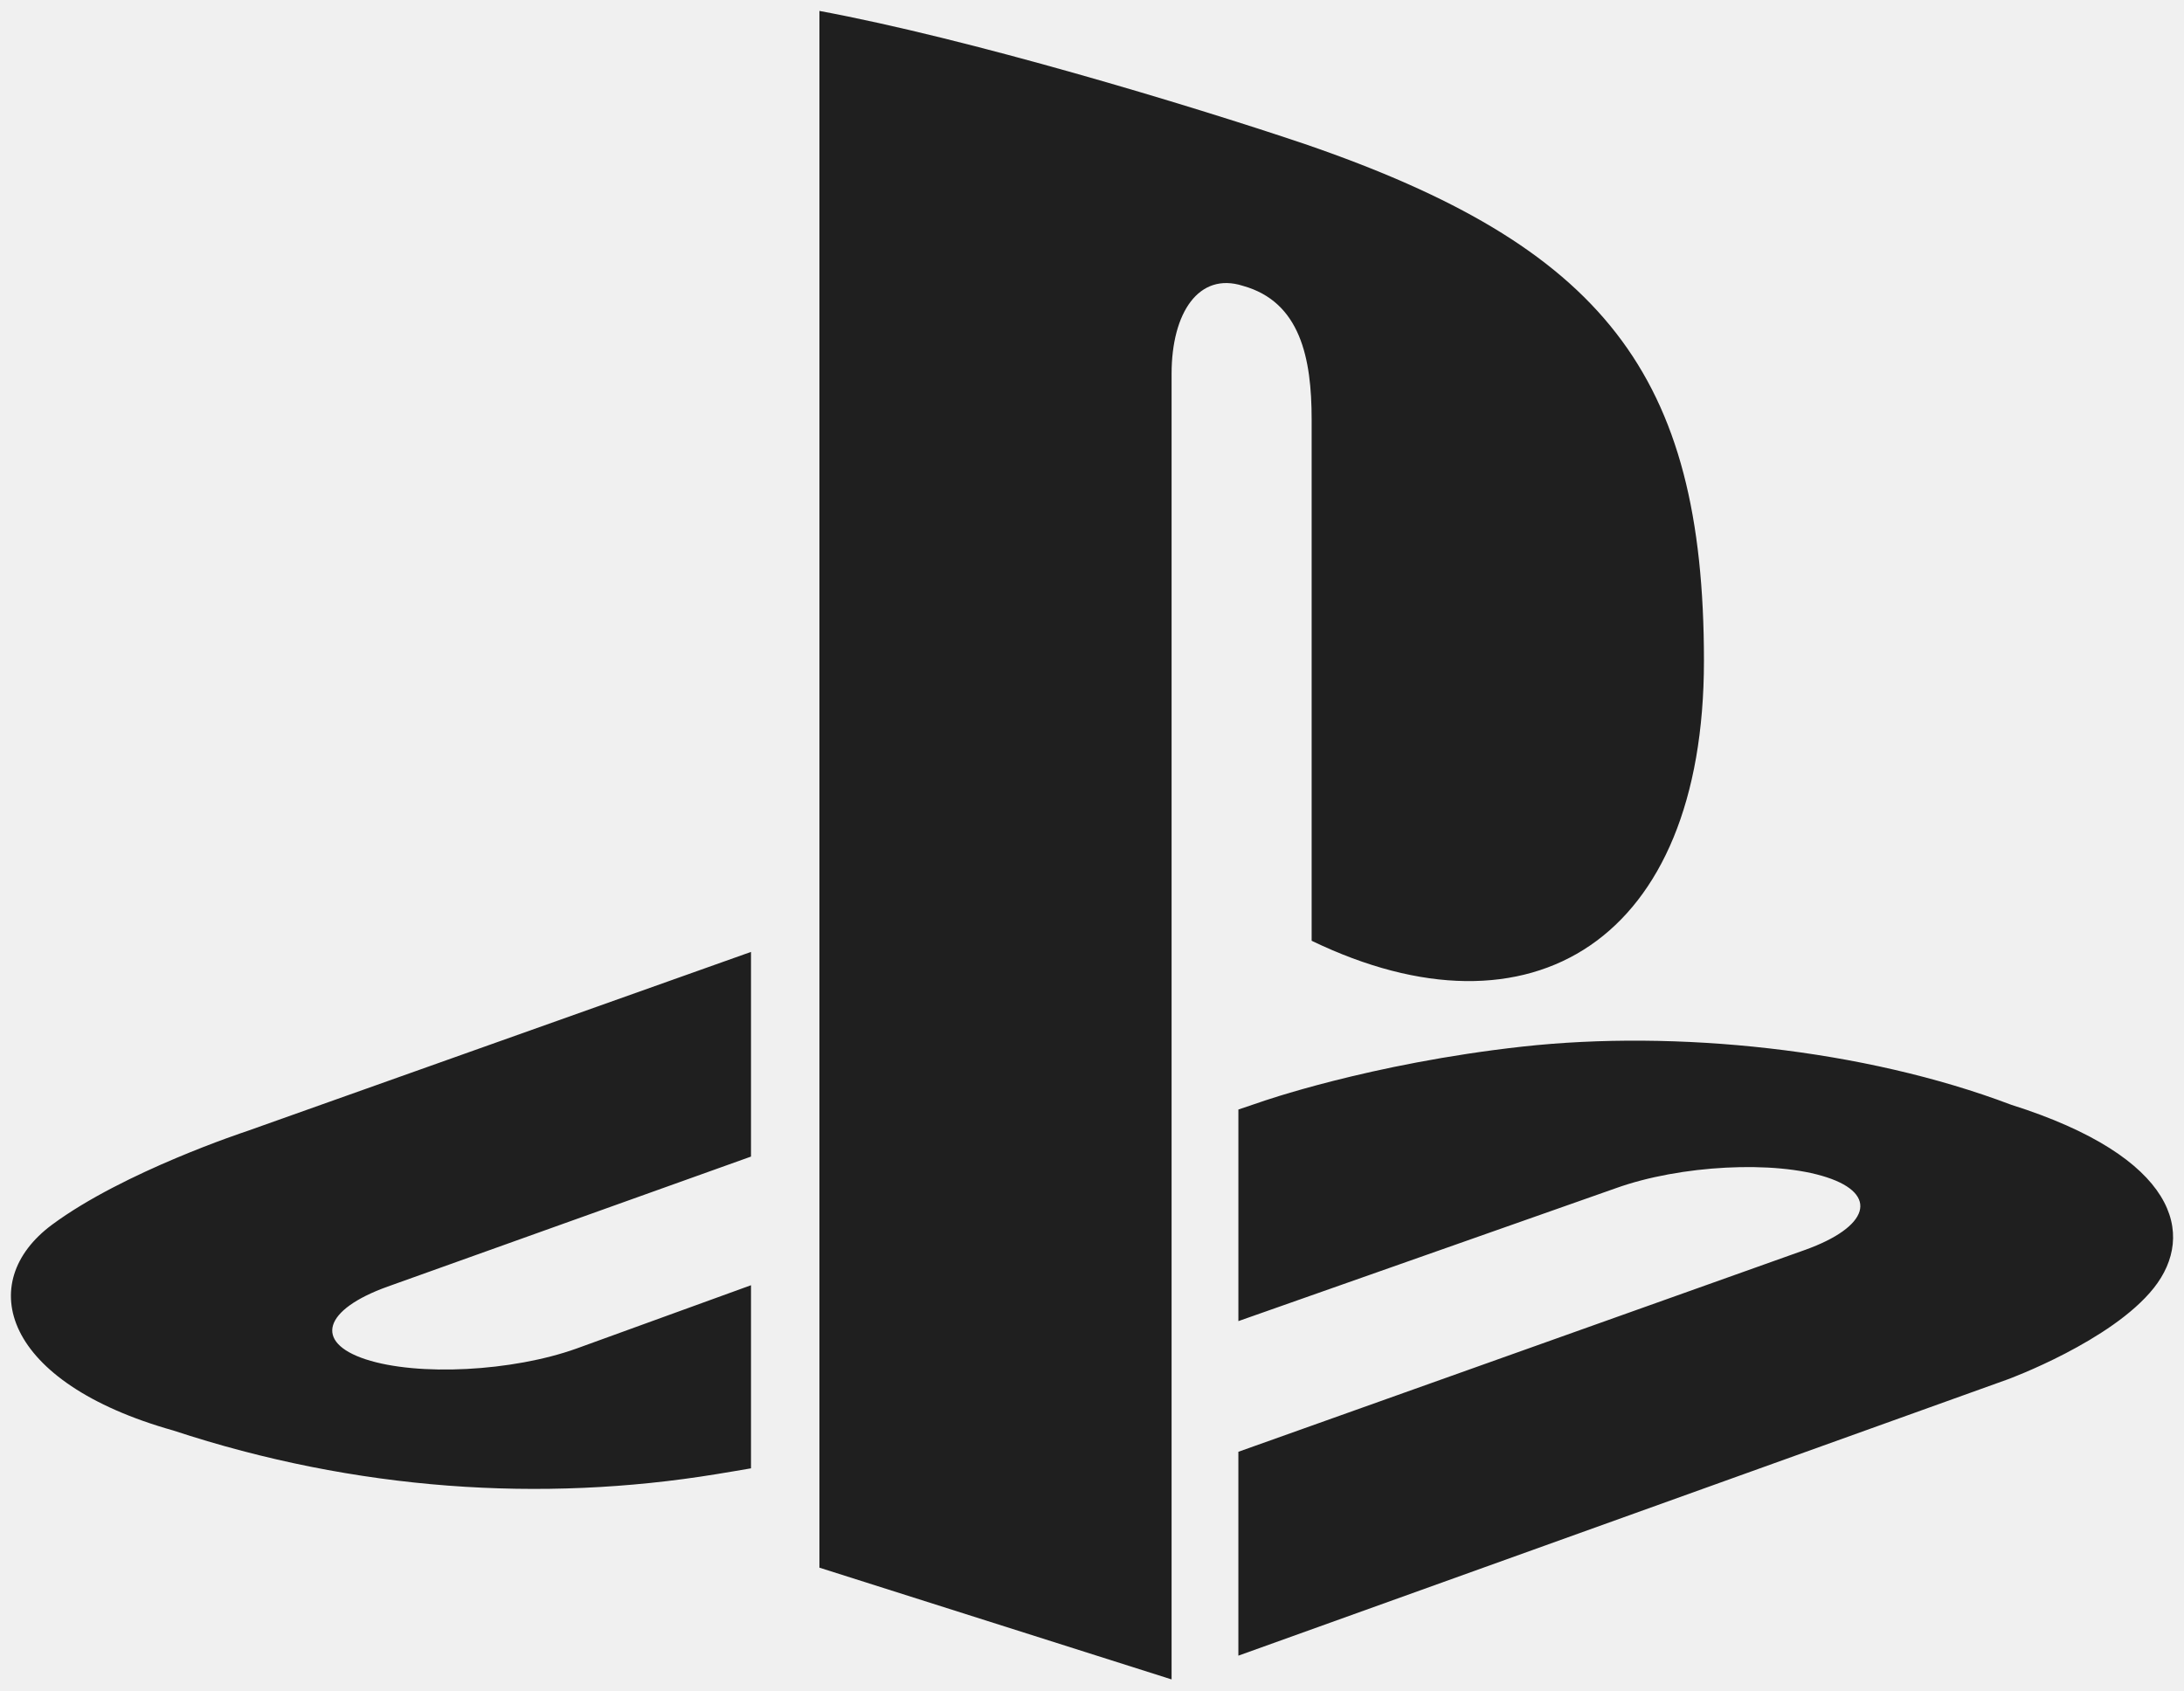
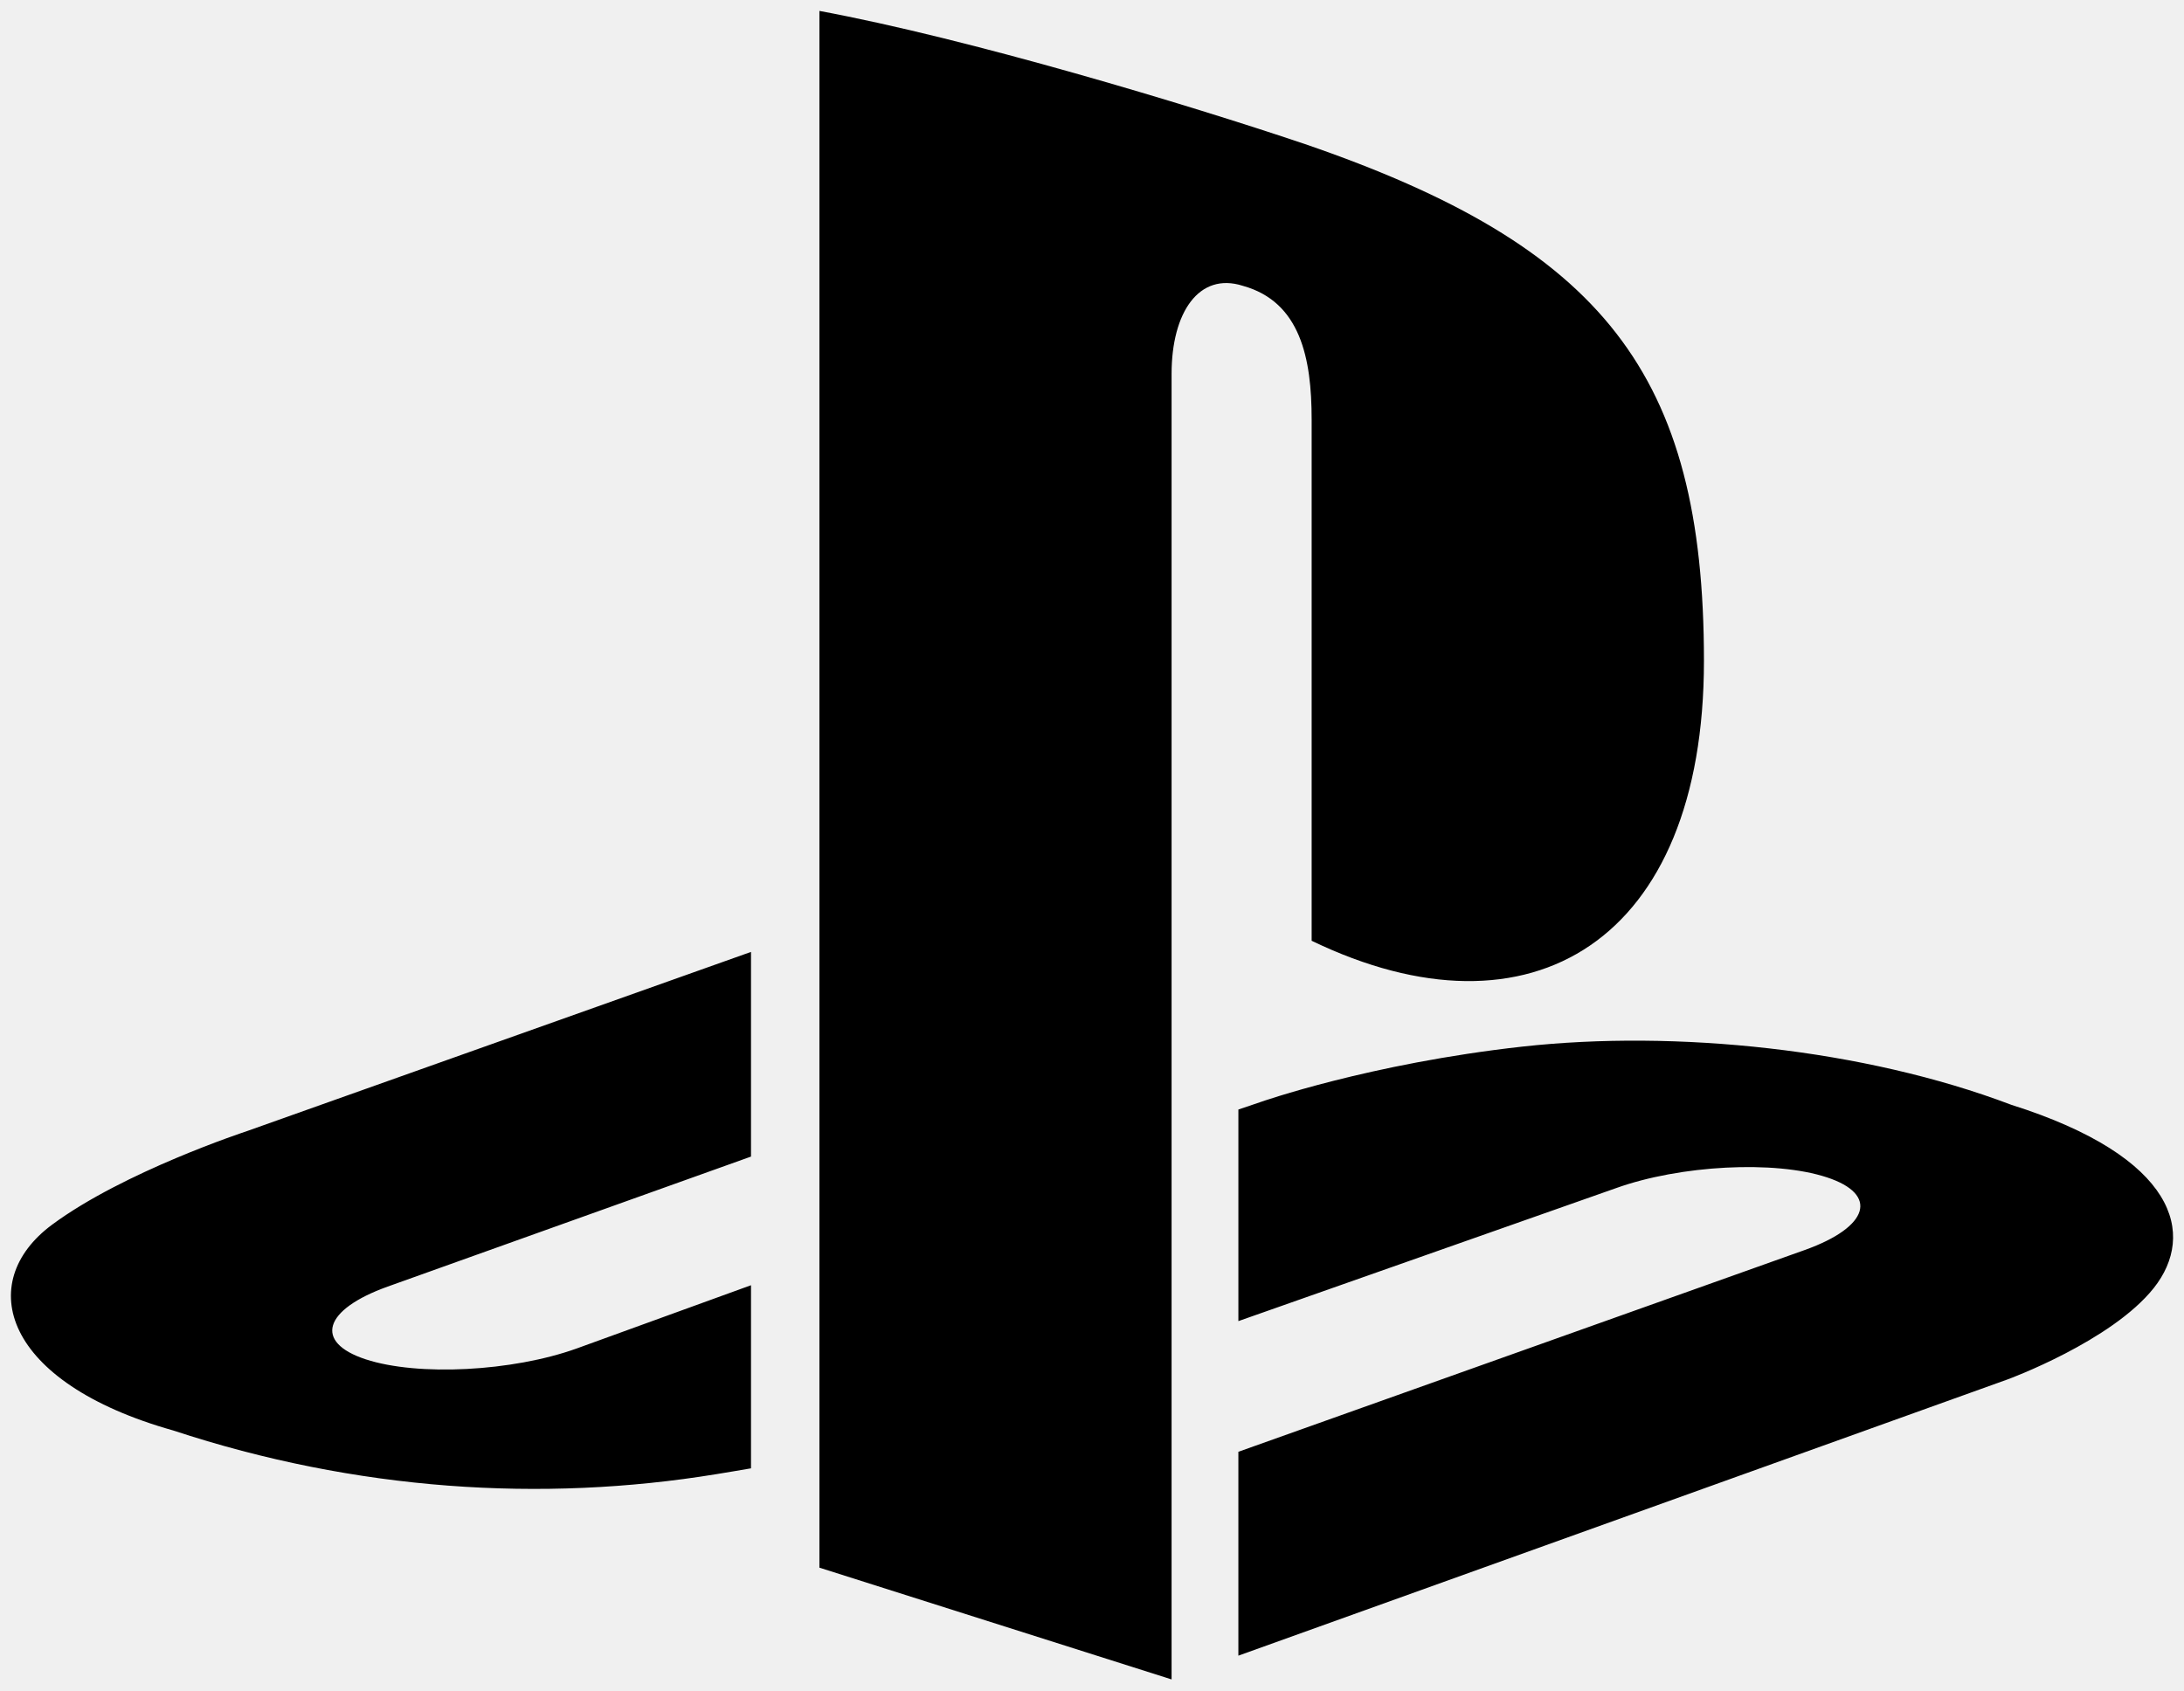
<svg xmlns="http://www.w3.org/2000/svg" version="1.1" id="svg41117" viewBox="0 0 200 154.819" height="154.819" width="200" preserveAspectRatio="xMidYMid">
  <defs id="defs41119">
    <style id="style41121">

      .cls-2 {
        fill: #ffffff;
      }
    </style>
  </defs>
-   <path style="fill:#1f1f1f;fill-opacity:1;fill-rule:evenodd" class="cls-2" id="path-1" d="m 197.239,117.962 c -3.868,4.88 -13.344,8.361 -13.344,8.361 l -70.491,25.32 0,-18.673 51.877,-18.484 c 5.887,-2.109 6.791,-5.091 2.006,-6.656 -4.776,-1.57 -13.425,-1.12 -19.316,0.998 l -34.566,12.174 0,-19.379 1.992,-0.675 c 0,0 9.989,-3.535 24.034,-5.091 14.045,-1.547 31.243,0.211 44.744,5.329 15.214,4.808 16.928,11.895 13.065,16.775 z m -77.125,-31.796 0,-47.753 c 0,-5.608 -1.034,-10.771 -6.296,-12.233 -4.03,-1.291 -6.53,2.451 -6.53,8.055 l 0,119.584 -32.25,-10.236 0,-142.583 c 13.712,2.545 33.689,8.563 44.429,12.183 27.312,9.377 36.572,21.047 36.572,47.343 0,25.63 -15.822,35.344 -35.925,25.639 z M 15.862,131.018 C 0.243,126.619 -2.357,117.454 4.763,112.174 c 6.58,-4.875 17.769,-8.545 17.769,-8.545 l 46.241,-16.442 0,18.745 -33.276,11.909 c -5.878,2.109 -6.782,5.095 -2.006,6.661 4.781,1.565 13.434,1.12 19.321,-0.994 l 15.961,-5.793 0,16.771 c -1.012,0.18 -2.141,0.36 -3.184,0.535 -15.966,2.608 -32.97,1.52 -49.727,-4.003 z" />
+   <path style="fill:#000000;fill-opacity:1;fill-rule:evenodd" class="cls-2" id="path-1" d="m 197.239,117.962 c -3.868,4.88 -13.344,8.361 -13.344,8.361 l -70.491,25.32 0,-18.673 51.877,-18.484 c 5.887,-2.109 6.791,-5.091 2.006,-6.656 -4.776,-1.57 -13.425,-1.12 -19.316,0.998 l -34.566,12.174 0,-19.379 1.992,-0.675 c 0,0 9.989,-3.535 24.034,-5.091 14.045,-1.547 31.243,0.211 44.744,5.329 15.214,4.808 16.928,11.895 13.065,16.775 z m -77.125,-31.796 0,-47.753 c 0,-5.608 -1.034,-10.771 -6.296,-12.233 -4.03,-1.291 -6.53,2.451 -6.53,8.055 l 0,119.584 -32.25,-10.236 0,-142.583 c 13.712,2.545 33.689,8.563 44.429,12.183 27.312,9.377 36.572,21.047 36.572,47.343 0,25.63 -15.822,35.344 -35.925,25.639 z M 15.862,131.018 C 0.243,126.619 -2.357,117.454 4.763,112.174 c 6.58,-4.875 17.769,-8.545 17.769,-8.545 l 46.241,-16.442 0,18.745 -33.276,11.909 c -5.878,2.109 -6.782,5.095 -2.006,6.661 4.781,1.565 13.434,1.12 19.321,-0.994 l 15.961,-5.793 0,16.771 c -1.012,0.18 -2.141,0.36 -3.184,0.535 -15.966,2.608 -32.97,1.52 -49.727,-4.003 z" />
</svg>
